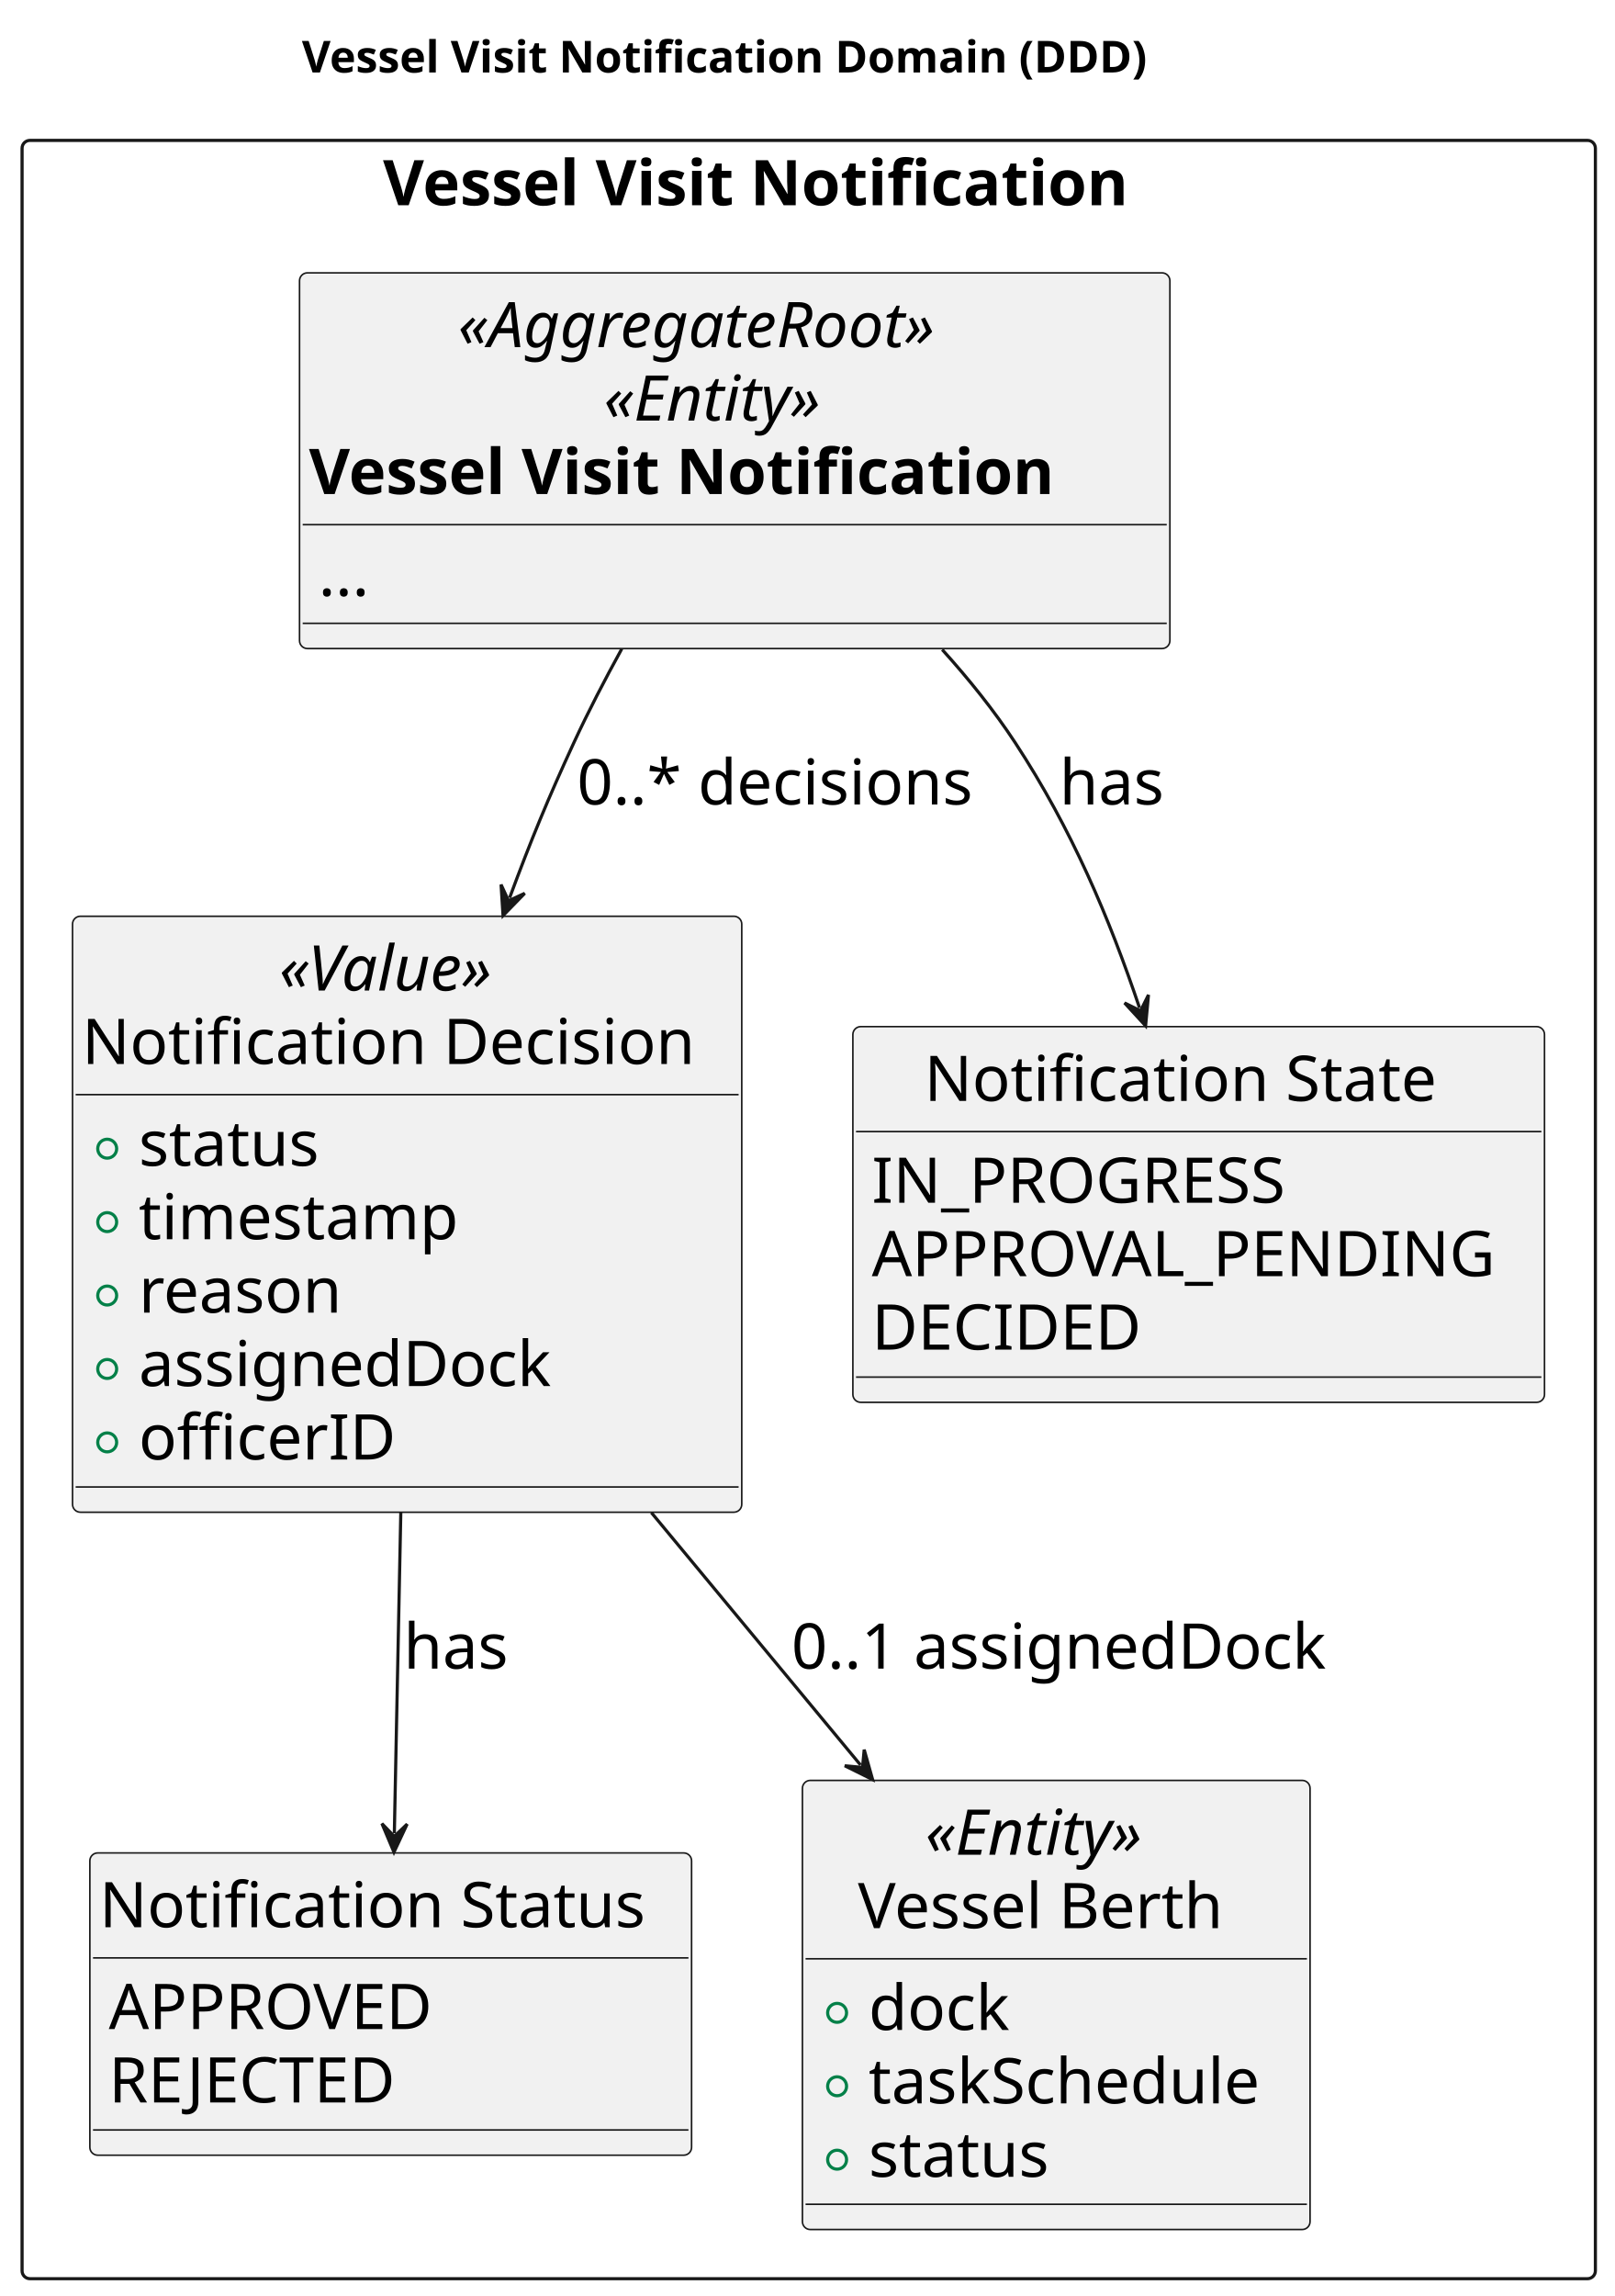
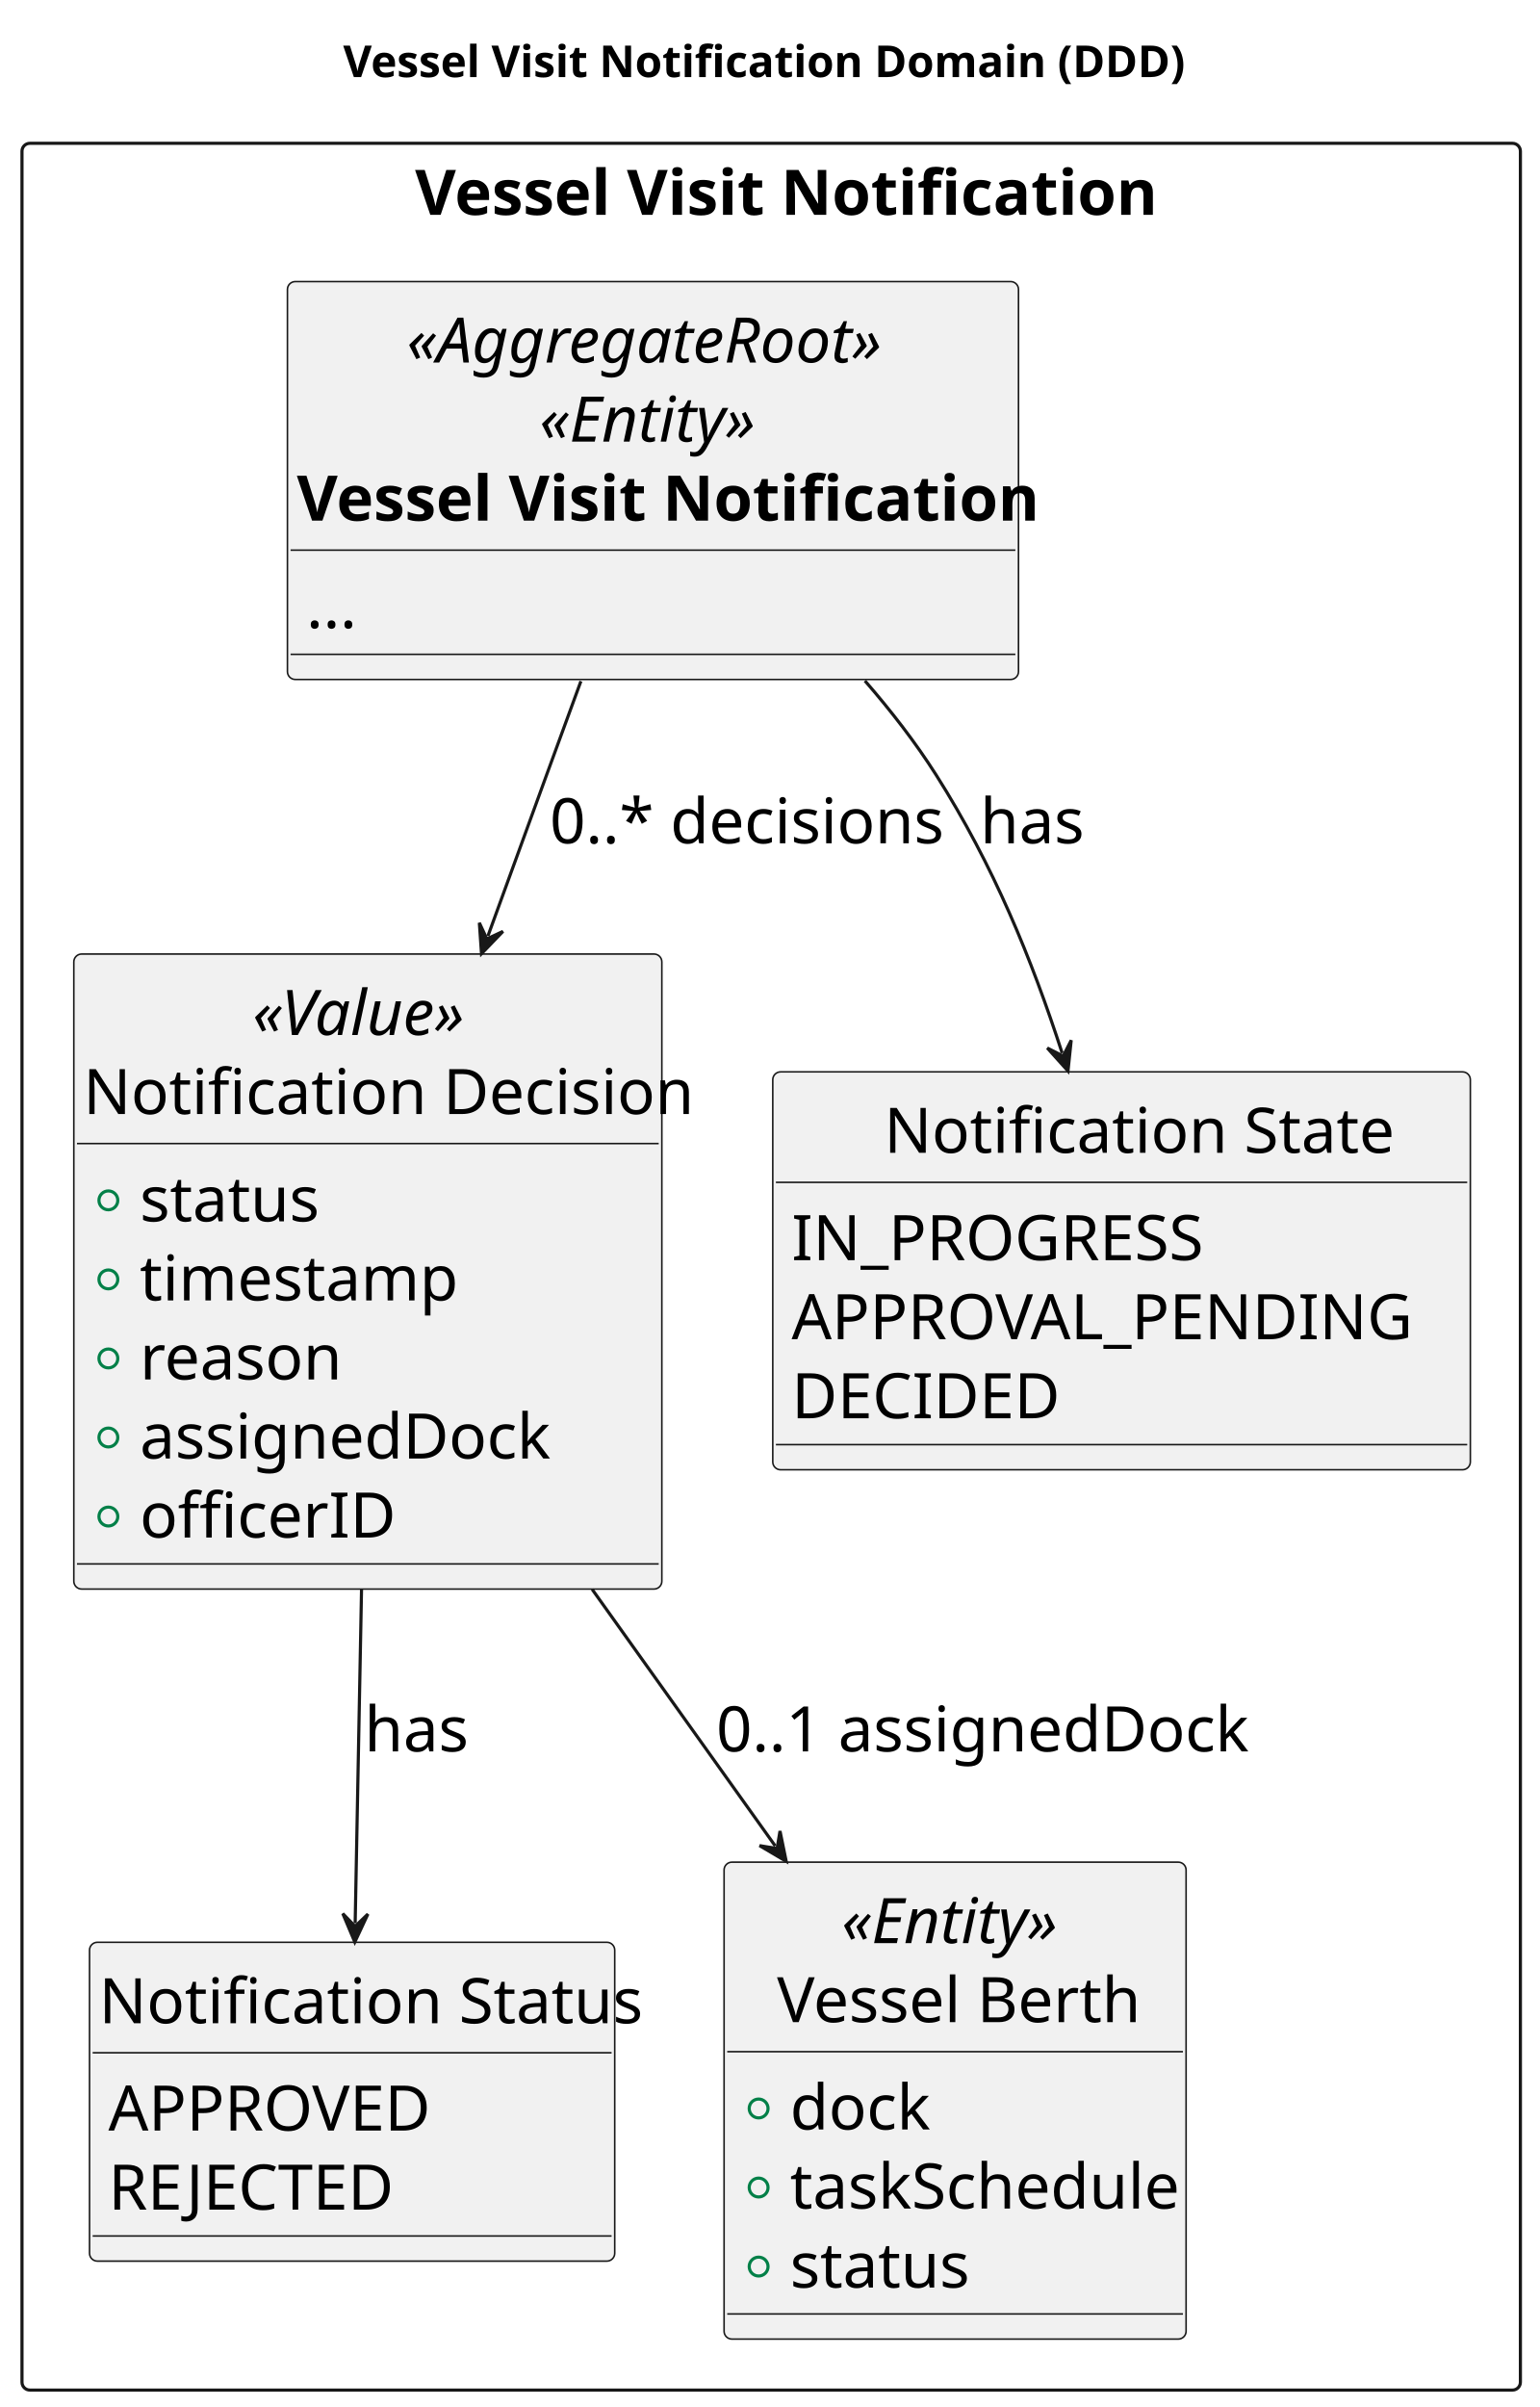
- <svg xmlns="http://www.w3.org/2000/svg" contentStyleType="text/css" data-diagram-type="CLASS" height="728px" preserveAspectRatio="none" style="width:512px;height:728px;background:#FFFFFF;" version="1.1" viewBox="0 0 512 728" width="512px" zoomAndPan="magnify">
+ <svg xmlns="http://www.w3.org/2000/svg" contentStyleType="text/css" data-diagram-type="CLASS" height="766px" preserveAspectRatio="none" style="width:490px;height:766px;background:#FFFFFF;" version="1.1" viewBox="0 0 490 766" width="490px" zoomAndPan="magnify">
  <defs />
  <g>
-     <text fill="#000000" font-family="sans-serif" font-size="14" font-weight="bold" lengthAdjust="spacing" textLength="306.482" x="95.759" y="22.995">Vessel Visit Notification Domain (DDD)</text>
+     <text fill="#000000" font-family="sans-serif" font-size="14" font-weight="bold" lengthAdjust="spacing" textLength="257.482" x="109.259" y="24.533">Vessel Visit Notification Domain (DDD)</text>
    <g class="cluster" data-entity="Vessel Visit Notification" data-source-line="4" data-uid="ent0002" id="cluster_Vessel Visit Notification">
-       <rect fill="none" height="678" rx="2.5" ry="2.5" style="stroke:#181818;stroke-width:1;" width="499" x="7" y="44.514" />
-       <text fill="#000000" font-family="sans-serif" font-size="20" font-weight="bold" lengthAdjust="spacing" textLength="270.049" x="121.476" y="65.078">Vessel Visit Notification</text>
+       <rect fill="none" height="715" rx="2.5" ry="2.5" style="stroke:#181818;stroke-width:1;" width="477" x="7" y="45.609" />
+       <text fill="#000000" font-family="sans-serif" font-size="20" font-weight="bold" lengthAdjust="spacing" textLength="226.728" x="132.136" y="68.371">Vessel Visit Notification</text>
    </g>
    <g class="entity" data-entity="vvn" data-source-line="5" data-uid="ent0003" id="entity_vvn">
-       <rect fill="#F1F1F1" height="119.125" rx="2.5" ry="2.5" style="stroke:#181818;stroke-width:0.5;" width="276.049" x="95" y="86.514" />
-       <text fill="#000000" font-family="sans-serif" font-size="20" font-style="italic" lengthAdjust="spacing" textLength="175.596" x="145.227" y="110.078">«AggregateRoot»</text>
-       <text fill="#000000" font-family="sans-serif" font-size="20" font-style="italic" lengthAdjust="spacing" textLength="83.076" x="191.486" y="133.359">«Entity»</text>
-       <text fill="#000000" font-family="sans-serif" font-size="20" font-weight="bold" lengthAdjust="spacing" textLength="270.049" x="98" y="156.641">Vessel Visit Notification</text>
-       <line style="stroke:#181818;stroke-width:0.5;" x1="96" x2="370.049" y1="166.357" y2="166.357" />
-       <text fill="#000000" font-family="sans-serif" font-size="20" lengthAdjust="spacing" textLength="19.072" x="101" y="188.922">...</text>
-       <line style="stroke:#181818;stroke-width:0.5;" x1="96" x2="370.049" y1="197.639" y2="197.639" />
+       <rect fill="#F1F1F1" height="126.625" rx="2.5" ry="2.5" style="stroke:#181818;stroke-width:0.5;" width="232.728" x="91.5" y="89.609" />
+       <text fill="#000000" font-family="sans-serif" font-size="20" font-style="italic" lengthAdjust="spacing" textLength="156.787" x="129.471" y="115.371">«AggregateRoot»</text>
+       <text fill="#000000" font-family="sans-serif" font-size="20" font-style="italic" lengthAdjust="spacing" textLength="72.266" x="171.731" y="140.527">«Entity»</text>
+       <text fill="#000000" font-family="sans-serif" font-size="20" font-weight="bold" lengthAdjust="spacing" textLength="226.728" x="94.5" y="165.684">Vessel Visit Notification</text>
+       <line style="stroke:#181818;stroke-width:0.5;" x1="92.5" x2="323.228" y1="175.078" y2="175.078" />
+       <text fill="#000000" font-family="sans-serif" font-size="20" lengthAdjust="spacing" textLength="16.67" x="97.5" y="199.84">...</text>
+       <line style="stroke:#181818;stroke-width:0.5;" x1="92.5" x2="323.228" y1="208.234" y2="208.234" />
    </g>
    <g class="entity" data-entity="vvn_decision" data-source-line="8" data-uid="ent0004" id="entity_vvn_decision">
-       <rect fill="#F1F1F1" height="188.969" rx="2.5" ry="2.5" style="stroke:#181818;stroke-width:0.5;" width="212.26" x="23" y="290.514" />
-       <text fill="#000000" font-family="sans-serif" font-size="20" font-style="italic" lengthAdjust="spacing" textLength="81.162" x="88.549" y="314.078">«Value»</text>
-       <text fill="#000000" font-family="sans-serif" font-size="20" lengthAdjust="spacing" textLength="206.26" x="26" y="337.359">Notification Decision</text>
-       <line style="stroke:#181818;stroke-width:0.5;" x1="24" x2="234.26" y1="347.076" y2="347.076" />
-       <ellipse cx="34" cy="364.217" fill="none" rx="3" ry="3" style="stroke:#038048;stroke-width:1;" />
-       <text fill="#000000" font-family="sans-serif" font-size="20" lengthAdjust="spacing" textLength="61.455" x="44" y="369.641">status</text>
-       <ellipse cx="34" cy="387.498" fill="none" rx="3" ry="3" style="stroke:#038048;stroke-width:1;" />
-       <text fill="#000000" font-family="sans-serif" font-size="20" lengthAdjust="spacing" textLength="107.881" x="44" y="392.922">timestamp</text>
-       <ellipse cx="34" cy="410.779" fill="none" rx="3" ry="3" style="stroke:#038048;stroke-width:1;" />
-       <text fill="#000000" font-family="sans-serif" font-size="20" lengthAdjust="spacing" textLength="68.115" x="44" y="416.203">reason</text>
-       <ellipse cx="34" cy="434.06" fill="none" rx="3" ry="3" style="stroke:#038048;stroke-width:1;" />
-       <text fill="#000000" font-family="sans-serif" font-size="20" lengthAdjust="spacing" textLength="139.238" x="44" y="439.484">assignedDock</text>
-       <ellipse cx="34" cy="457.342" fill="none" rx="3" ry="3" style="stroke:#038048;stroke-width:1;" />
-       <text fill="#000000" font-family="sans-serif" font-size="20" lengthAdjust="spacing" textLength="84.697" x="44" y="462.766">officerID</text>
-       <line style="stroke:#181818;stroke-width:0.5;" x1="24" x2="234.26" y1="471.482" y2="471.482" />
+       <rect fill="#F1F1F1" height="202.094" rx="2.5" ry="2.5" style="stroke:#181818;stroke-width:0.5;" width="187.191" x="23.5" y="303.609" />
+       <text fill="#000000" font-family="sans-serif" font-size="20" font-style="italic" lengthAdjust="spacing" textLength="73.398" x="80.397" y="329.371">«Value»</text>
+       <text fill="#000000" font-family="sans-serif" font-size="20" lengthAdjust="spacing" textLength="181.191" x="26.5" y="354.527">Notification Decision</text>
+       <line style="stroke:#181818;stroke-width:0.5;" x1="24.5" x2="209.691" y1="363.922" y2="363.922" />
+       <ellipse cx="34.5" cy="382" fill="none" rx="3" ry="3" style="stroke:#038048;stroke-width:1;" />
+       <text fill="#000000" font-family="sans-serif" font-size="20" lengthAdjust="spacing" textLength="53.359" x="44.5" y="388.684">status</text>
+       <ellipse cx="34.5" cy="407.156" fill="none" rx="3" ry="3" style="stroke:#038048;stroke-width:1;" />
+       <text fill="#000000" font-family="sans-serif" font-size="20" lengthAdjust="spacing" textLength="92.246" x="44.5" y="413.84">timestamp</text>
+       <ellipse cx="34.5" cy="432.312" fill="none" rx="3" ry="3" style="stroke:#038048;stroke-width:1;" />
+       <text fill="#000000" font-family="sans-serif" font-size="20" lengthAdjust="spacing" textLength="61.152" x="44.5" y="438.996">reason</text>
+       <ellipse cx="34.5" cy="457.469" fill="none" rx="3" ry="3" style="stroke:#038048;stroke-width:1;" />
+       <text fill="#000000" font-family="sans-serif" font-size="20" lengthAdjust="spacing" textLength="125.625" x="44.5" y="464.152">assignedDock</text>
+       <ellipse cx="34.5" cy="482.625" fill="none" rx="3" ry="3" style="stroke:#038048;stroke-width:1;" />
+       <text fill="#000000" font-family="sans-serif" font-size="20" lengthAdjust="spacing" textLength="74.463" x="44.5" y="489.309">officerID</text>
+       <line style="stroke:#181818;stroke-width:0.5;" x1="24.5" x2="209.691" y1="497.703" y2="497.703" />
    </g>
    <g class="entity" data-entity="vvn_notif_status" data-source-line="15" data-uid="ent0005" id="entity_vvn_notif_status">
-       <rect fill="#F1F1F1" height="95.844" rx="2.5" ry="2.5" style="stroke:#181818;stroke-width:0.5;" width="190.844" x="28.5" y="587.514" />
-       <text fill="#000000" font-family="sans-serif" font-size="20" lengthAdjust="spacing" textLength="184.844" x="31.5" y="611.078">Notification Status</text>
-       <line style="stroke:#181818;stroke-width:0.5;" x1="29.5" x2="218.344" y1="620.795" y2="620.795" />
-       <text fill="#000000" font-family="sans-serif" font-size="20" lengthAdjust="spacing" textLength="109.16" x="34.5" y="643.359">APPROVED</text>
-       <text fill="#000000" font-family="sans-serif" font-size="20" lengthAdjust="spacing" textLength="99.287" x="34.5" y="666.641">REJECTED</text>
-       <line style="stroke:#181818;stroke-width:0.5;" x1="29.5" x2="218.344" y1="675.357" y2="675.357" />
+       <rect fill="#F1F1F1" height="101.469" rx="2.5" ry="2.5" style="stroke:#181818;stroke-width:0.5;" width="167.191" x="28.5" y="618.109" />
+       <text fill="#000000" font-family="sans-serif" font-size="20" lengthAdjust="spacing" textLength="161.191" x="31.5" y="643.871">Notification Status</text>
+       <line style="stroke:#181818;stroke-width:0.5;" x1="29.5" x2="194.691" y1="653.266" y2="653.266" />
+       <text fill="#000000" font-family="sans-serif" font-size="20" lengthAdjust="spacing" textLength="111.143" x="34.5" y="678.027">APPROVED</text>
+       <text fill="#000000" font-family="sans-serif" font-size="20" lengthAdjust="spacing" textLength="105.566" x="34.5" y="703.184">REJECTED</text>
+       <line style="stroke:#181818;stroke-width:0.5;" x1="29.5" x2="194.691" y1="711.578" y2="711.578" />
    </g>
    <g class="entity" data-entity="vvn_state" data-source-line="19" data-uid="ent0006" id="entity_vvn_state">
-       <rect fill="#F1F1F1" height="119.125" rx="2.5" ry="2.5" style="stroke:#181818;stroke-width:0.5;" width="219.363" x="270.5" y="325.514" />
-       <text fill="#000000" font-family="sans-serif" font-size="20" lengthAdjust="spacing" textLength="174.053" x="293.155" y="349.078">Notification State</text>
-       <line style="stroke:#181818;stroke-width:0.5;" x1="271.5" x2="488.863" y1="358.795" y2="358.795" />
-       <text fill="#000000" font-family="sans-serif" font-size="20" lengthAdjust="spacing" textLength="139.981" x="276.5" y="381.359">IN_PROGRESS</text>
-       <text fill="#000000" font-family="sans-serif" font-size="20" lengthAdjust="spacing" textLength="207.363" x="276.5" y="404.641">APPROVAL_PENDING</text>
-       <text fill="#000000" font-family="sans-serif" font-size="20" lengthAdjust="spacing" textLength="91.338" x="276.5" y="427.922">DECIDED</text>
-       <line style="stroke:#181818;stroke-width:0.5;" x1="271.5" x2="488.863" y1="436.639" y2="436.639" />
+       <rect fill="#F1F1F1" height="126.625" rx="2.5" ry="2.5" style="stroke:#181818;stroke-width:0.5;" width="222.068" x="246" y="341.109" />
+       <text fill="#000000" font-family="sans-serif" font-size="20" lengthAdjust="spacing" textLength="151.191" x="281.438" y="366.871">Notification State</text>
+       <line style="stroke:#181818;stroke-width:0.5;" x1="247" x2="467.068" y1="376.266" y2="376.266" />
+       <text fill="#000000" font-family="sans-serif" font-size="20" lengthAdjust="spacing" textLength="144.482" x="252" y="401.027">IN_PROGRESS</text>
+       <text fill="#000000" font-family="sans-serif" font-size="20" lengthAdjust="spacing" textLength="210.068" x="252" y="426.184">APPROVAL_PENDING</text>
+       <text fill="#000000" font-family="sans-serif" font-size="20" lengthAdjust="spacing" textLength="90.01" x="252" y="451.34">DECIDED</text>
+       <line style="stroke:#181818;stroke-width:0.5;" x1="247" x2="467.068" y1="459.734" y2="459.734" />
    </g>
    <g class="entity" data-entity="vvn_berth" data-source-line="24" data-uid="ent0007" id="entity_vvn_berth">
-       <rect fill="#F1F1F1" height="142.406" rx="2.5" ry="2.5" style="stroke:#181818;stroke-width:0.5;" width="161.004" x="254.5" y="564.514" />
-       <text fill="#000000" font-family="sans-serif" font-size="20" font-style="italic" lengthAdjust="spacing" textLength="83.076" x="293.464" y="588.078">«Entity»</text>
-       <text fill="#000000" font-family="sans-serif" font-size="20" lengthAdjust="spacing" textLength="125.811" x="272.097" y="611.359">Vessel Berth</text>
-       <line style="stroke:#181818;stroke-width:0.5;" x1="255.5" x2="414.504" y1="621.076" y2="621.076" />
-       <ellipse cx="265.5" cy="638.217" fill="none" rx="3" ry="3" style="stroke:#038048;stroke-width:1;" />
-       <text fill="#000000" font-family="sans-serif" font-size="20" lengthAdjust="spacing" textLength="47.51" x="275.5" y="643.641">dock</text>
-       <ellipse cx="265.5" cy="661.498" fill="none" rx="3" ry="3" style="stroke:#038048;stroke-width:1;" />
-       <text fill="#000000" font-family="sans-serif" font-size="20" lengthAdjust="spacing" textLength="134.004" x="275.5" y="666.922">taskSchedule</text>
-       <ellipse cx="265.5" cy="684.779" fill="none" rx="3" ry="3" style="stroke:#038048;stroke-width:1;" />
-       <text fill="#000000" font-family="sans-serif" font-size="20" lengthAdjust="spacing" textLength="61.455" x="275.5" y="690.203">status</text>
-       <line style="stroke:#181818;stroke-width:0.5;" x1="255.5" x2="414.504" y1="698.92" y2="698.92" />
+       <rect fill="#F1F1F1" height="151.781" rx="2.5" ry="2.5" style="stroke:#181818;stroke-width:0.5;" width="147.078" x="230.5" y="592.609" />
+       <text fill="#000000" font-family="sans-serif" font-size="20" font-style="italic" lengthAdjust="spacing" textLength="72.266" x="267.906" y="618.371">«Entity»</text>
+       <text fill="#000000" font-family="sans-serif" font-size="20" lengthAdjust="spacing" textLength="113.389" x="247.345" y="643.527">Vessel Berth</text>
+       <line style="stroke:#181818;stroke-width:0.5;" x1="231.5" x2="376.578" y1="652.922" y2="652.922" />
+       <ellipse cx="241.5" cy="671" fill="none" rx="3" ry="3" style="stroke:#038048;stroke-width:1;" />
+       <text fill="#000000" font-family="sans-serif" font-size="20" lengthAdjust="spacing" textLength="42.246" x="251.5" y="677.684">dock</text>
+       <ellipse cx="241.5" cy="696.156" fill="none" rx="3" ry="3" style="stroke:#038048;stroke-width:1;" />
+       <text fill="#000000" font-family="sans-serif" font-size="20" lengthAdjust="spacing" textLength="120.078" x="251.5" y="702.84">taskSchedule</text>
+       <ellipse cx="241.5" cy="721.312" fill="none" rx="3" ry="3" style="stroke:#038048;stroke-width:1;" />
+       <text fill="#000000" font-family="sans-serif" font-size="20" lengthAdjust="spacing" textLength="53.359" x="251.5" y="727.996">status</text>
+       <line style="stroke:#181818;stroke-width:0.5;" x1="231.5" x2="376.578" y1="736.391" y2="736.391" />
    </g>
    <g class="link" data-entity-1="vvn" data-entity-2="vvn_state" data-source-line="31" data-uid="lnk8" id="link_vvn_vvn_state">
-       <path codeLine="31" d="M298.84,205.974 C307.29,215.334 315.31,225.304 322,235.514 C339.98,262.944 351.822,291.108 361.422,319.568" fill="none" id="vvn-to-vvn_state" style="stroke:#181818;stroke-width:1;" />
-       <polygon fill="#181818" points="363.34,325.254,364.254,315.447,361.742,320.516,356.673,318.004,363.34,325.254" style="stroke:#181818;stroke-width:1;" />
-       <text fill="#000000" font-family="sans-serif" font-size="20" lengthAdjust="spacing" textLength="35.352" x="336" y="255.078">has</text>
+       <path codeLine="31" d="M275.34,216.659 C283.62,226.189 291.46,236.299 298,246.609 C316.34,275.499 328.417,305.233 338.127,335.133" fill="none" id="vvn-to-vvn_state" style="stroke:#181818;stroke-width:1;" />
+       <polygon fill="#181818" points="339.98,340.839,341.005,331.044,338.436,336.084,333.396,333.515,339.98,340.839" style="stroke:#181818;stroke-width:1;" />
+       <text fill="#000000" font-family="sans-serif" font-size="20" lengthAdjust="spacing" textLength="32.246" x="312" y="268.371">has</text>
    </g>
    <g class="link" data-entity-1="vvn" data-entity-2="vvn_decision" data-source-line="32" data-uid="lnk9" id="link_vvn_vvn_decision">
-       <path codeLine="32" d="M197.2,205.744 C191.81,215.534 186.54,225.694 182,235.514 C173.96,252.914 168.442,266.266 161.632,284.676" fill="none" id="vvn-to-vvn_decision" style="stroke:#181818;stroke-width:1;" />
-       <polygon fill="#181818" points="159.55,290.304,166.424,283.25,161.285,285.614,158.921,280.475,159.55,290.304" style="stroke:#181818;stroke-width:1;" />
-       <text fill="#000000" font-family="sans-serif" font-size="20" lengthAdjust="spacing" textLength="134.658" x="183" y="255.078">0..* decisions</text>
+       <path codeLine="32" d="M184.92,216.789 C181.26,226.759 177.52,236.969 174,246.609 C167.28,264.999 162.2,278.96 155.33,297.86" fill="none" id="vvn-to-vvn_decision" style="stroke:#181818;stroke-width:1;" />
+       <polygon fill="#181818" points="153.28,303.499,160.114,296.407,154.988,298.8,152.595,293.674,153.28,303.499" style="stroke:#181818;stroke-width:1;" />
+       <text fill="#000000" font-family="sans-serif" font-size="20" lengthAdjust="spacing" textLength="118.955" x="175" y="268.371">0..* decisions</text>
    </g>
    <g class="link" data-entity-1="vvn_decision" data-entity-2="vvn_notif_status" data-source-line="33" data-uid="lnk10" id="link_vvn_decision_vvn_notif_status">
-       <path codeLine="33" d="M127.12,479.604 C126.38,516.344 125.68,550.895 125.07,581.285" fill="none" id="vvn_decision-to-vvn_notif_status" style="stroke:#181818;stroke-width:1;" />
-       <polygon fill="#181818" points="124.95,587.284,129.13,578.366,125.05,582.285,121.131,578.205,124.95,587.284" style="stroke:#181818;stroke-width:1;" />
-       <text fill="#000000" font-family="sans-serif" font-size="20" lengthAdjust="spacing" textLength="35.352" x="128" y="529.078">has</text>
+       <path codeLine="33" d="M115.09,505.779 C114.35,544.209 113.664,580.39 113.064,612.051" fill="none" id="vvn_decision-to-vvn_notif_status" style="stroke:#181818;stroke-width:1;" />
+       <polygon fill="#181818" points="112.95,618.049,117.12,609.127,113.045,613.05,109.121,608.975,112.95,618.049" style="stroke:#181818;stroke-width:1;" />
+       <text fill="#000000" font-family="sans-serif" font-size="20" lengthAdjust="spacing" textLength="32.246" x="116" y="557.371">has</text>
    </g>
    <g class="link" data-entity-1="vvn_decision" data-entity-2="vvn_berth" data-source-line="34" data-uid="lnk11" id="link_vvn_decision_vvn_berth">
-       <path codeLine="34" d="M206.59,479.604 C229.85,507.674 251.13,533.345 272.93,559.635" fill="none" id="vvn_decision-to-vvn_berth" style="stroke:#181818;stroke-width:1;" />
-       <polygon fill="#181818" points="276.76,564.254,274.094,554.772,273.568,560.405,267.936,559.879,276.76,564.254" style="stroke:#181818;stroke-width:1;" />
-       <text fill="#000000" font-family="sans-serif" font-size="20" lengthAdjust="spacing" textLength="183.76" x="251" y="529.078">0..1 assignedDock</text>
+       <path codeLine="34" d="M188.5,505.779 C209.02,534.529 227.544,560.496 246.794,587.466" fill="none" id="vvn_decision-to-vvn_berth" style="stroke:#181818;stroke-width:1;" />
+       <polygon fill="#181818" points="250.28,592.349,248.307,582.7,247.375,588.28,241.796,587.348,250.28,592.349" style="stroke:#181818;stroke-width:1;" />
+       <text fill="#000000" font-family="sans-serif" font-size="20" lengthAdjust="spacing" textLength="164.541" x="228" y="557.371">0..1 assignedDock</text>
    </g>
  </g>
</svg>
